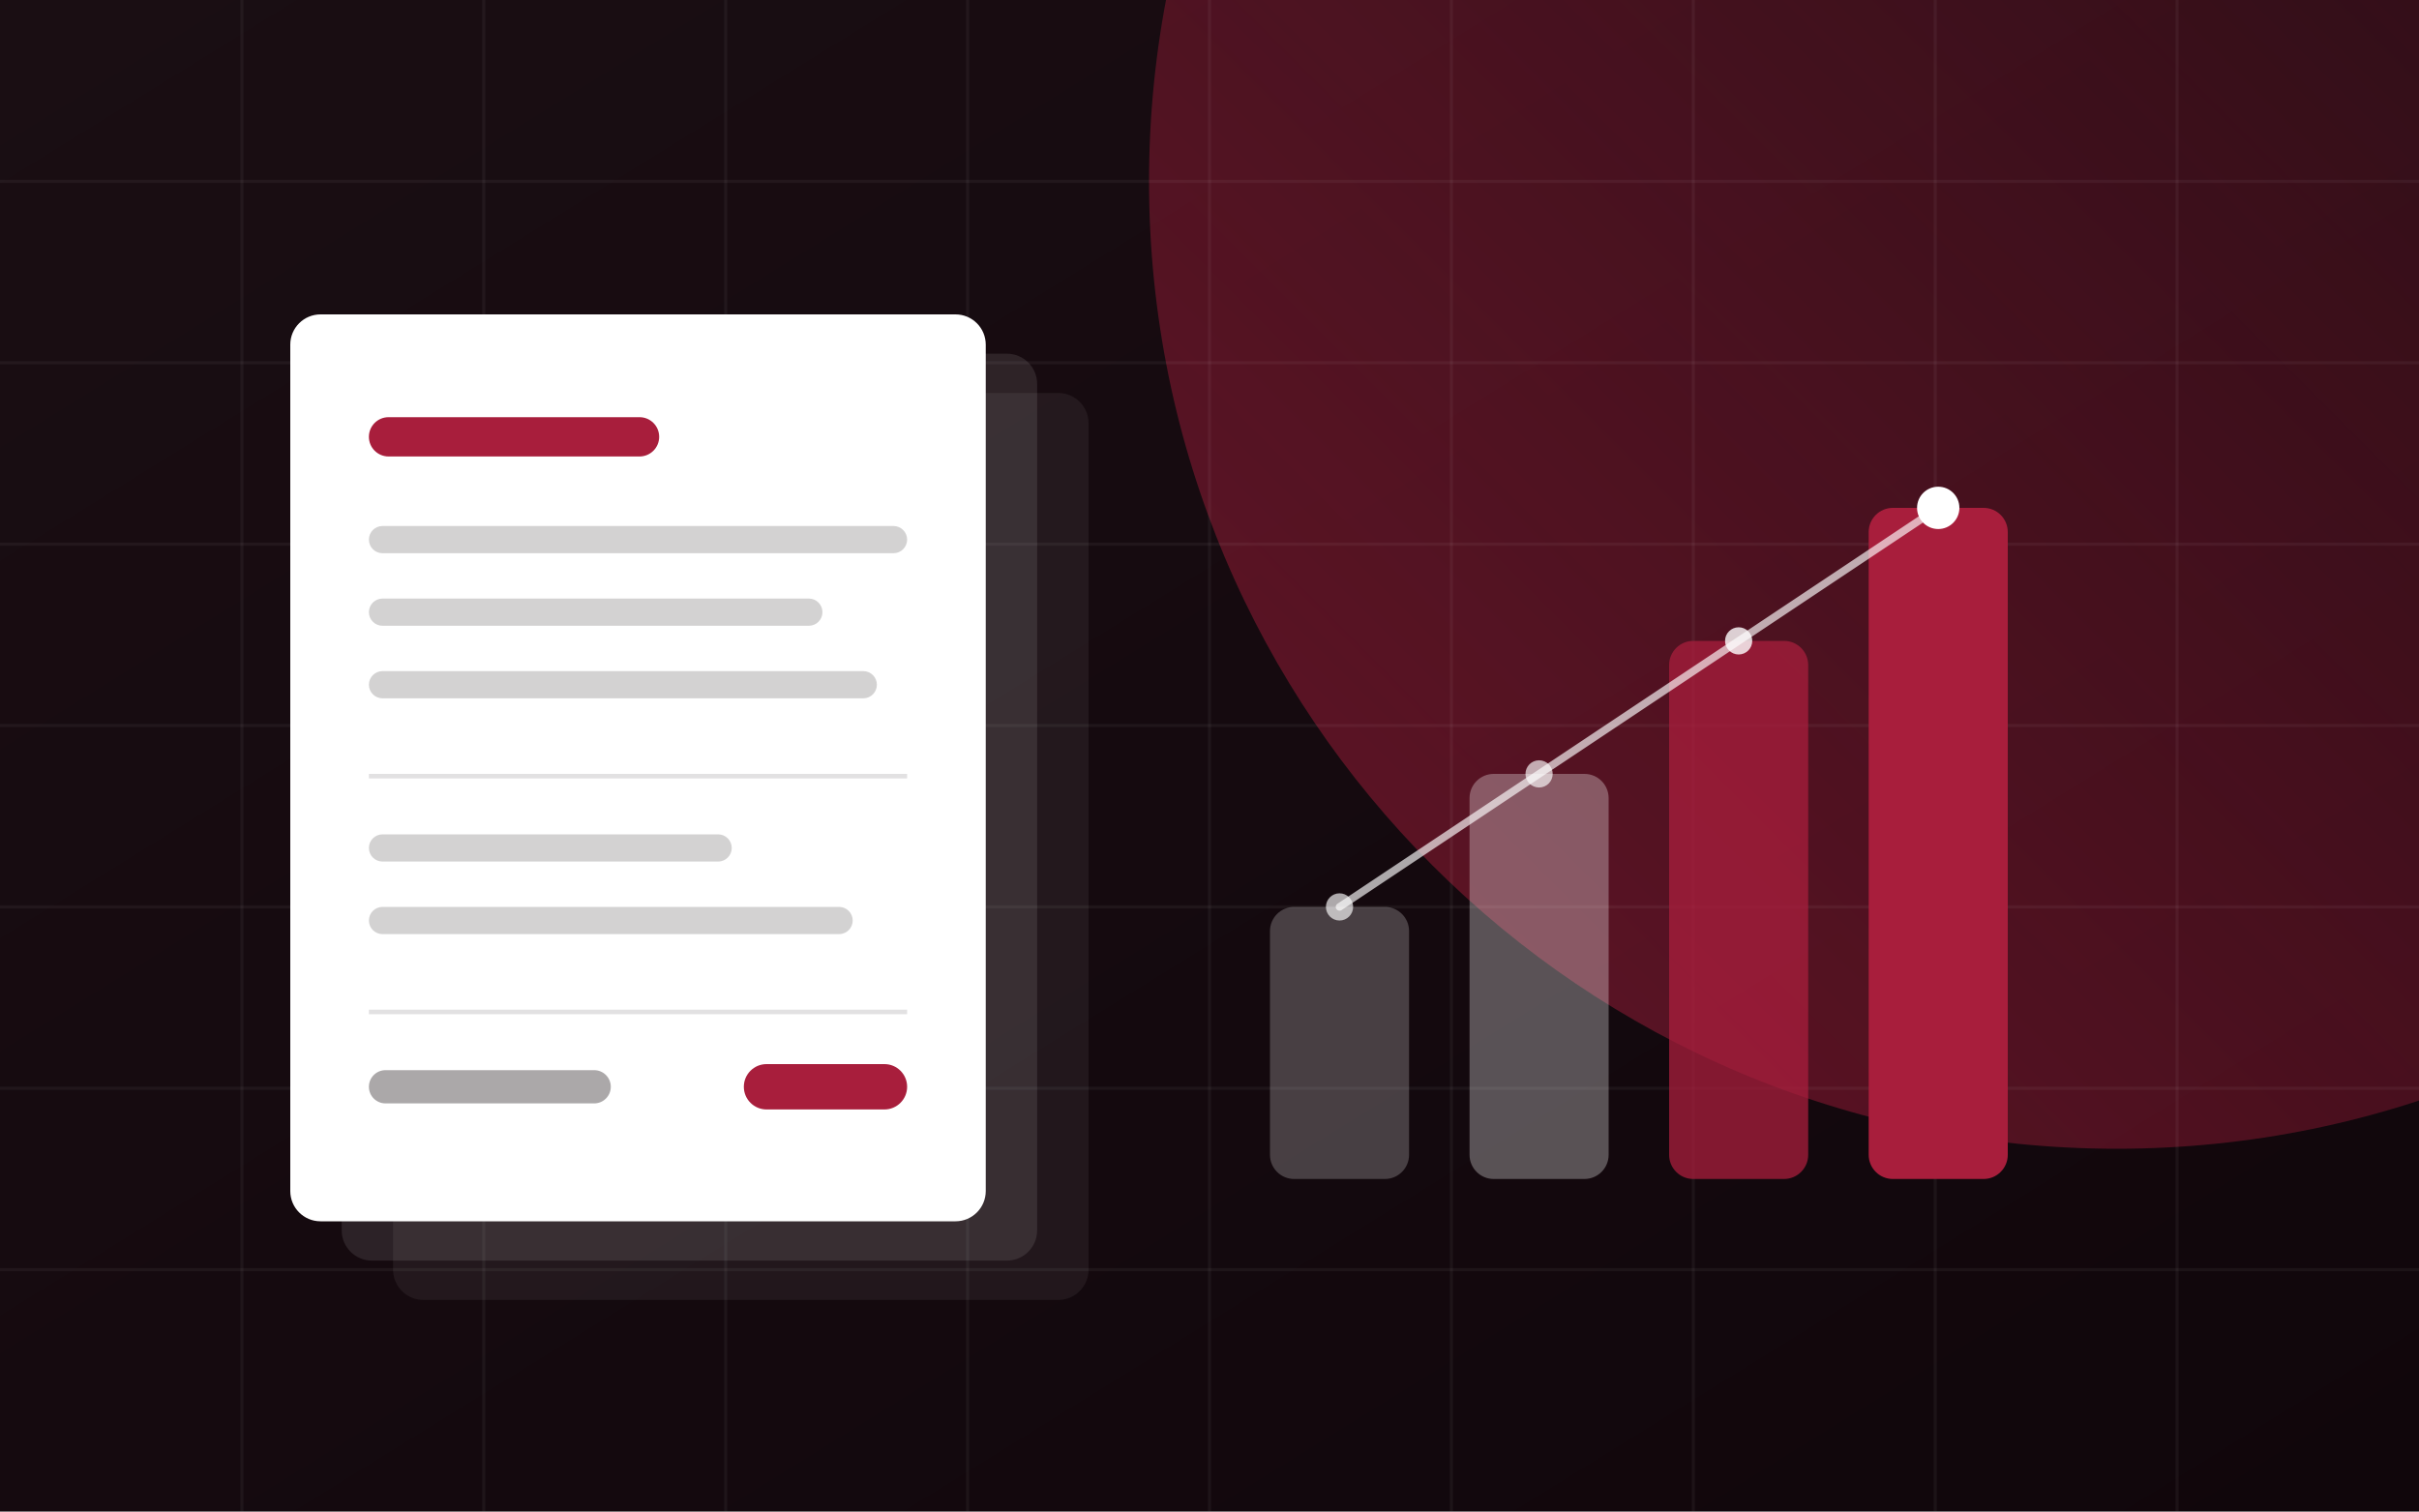
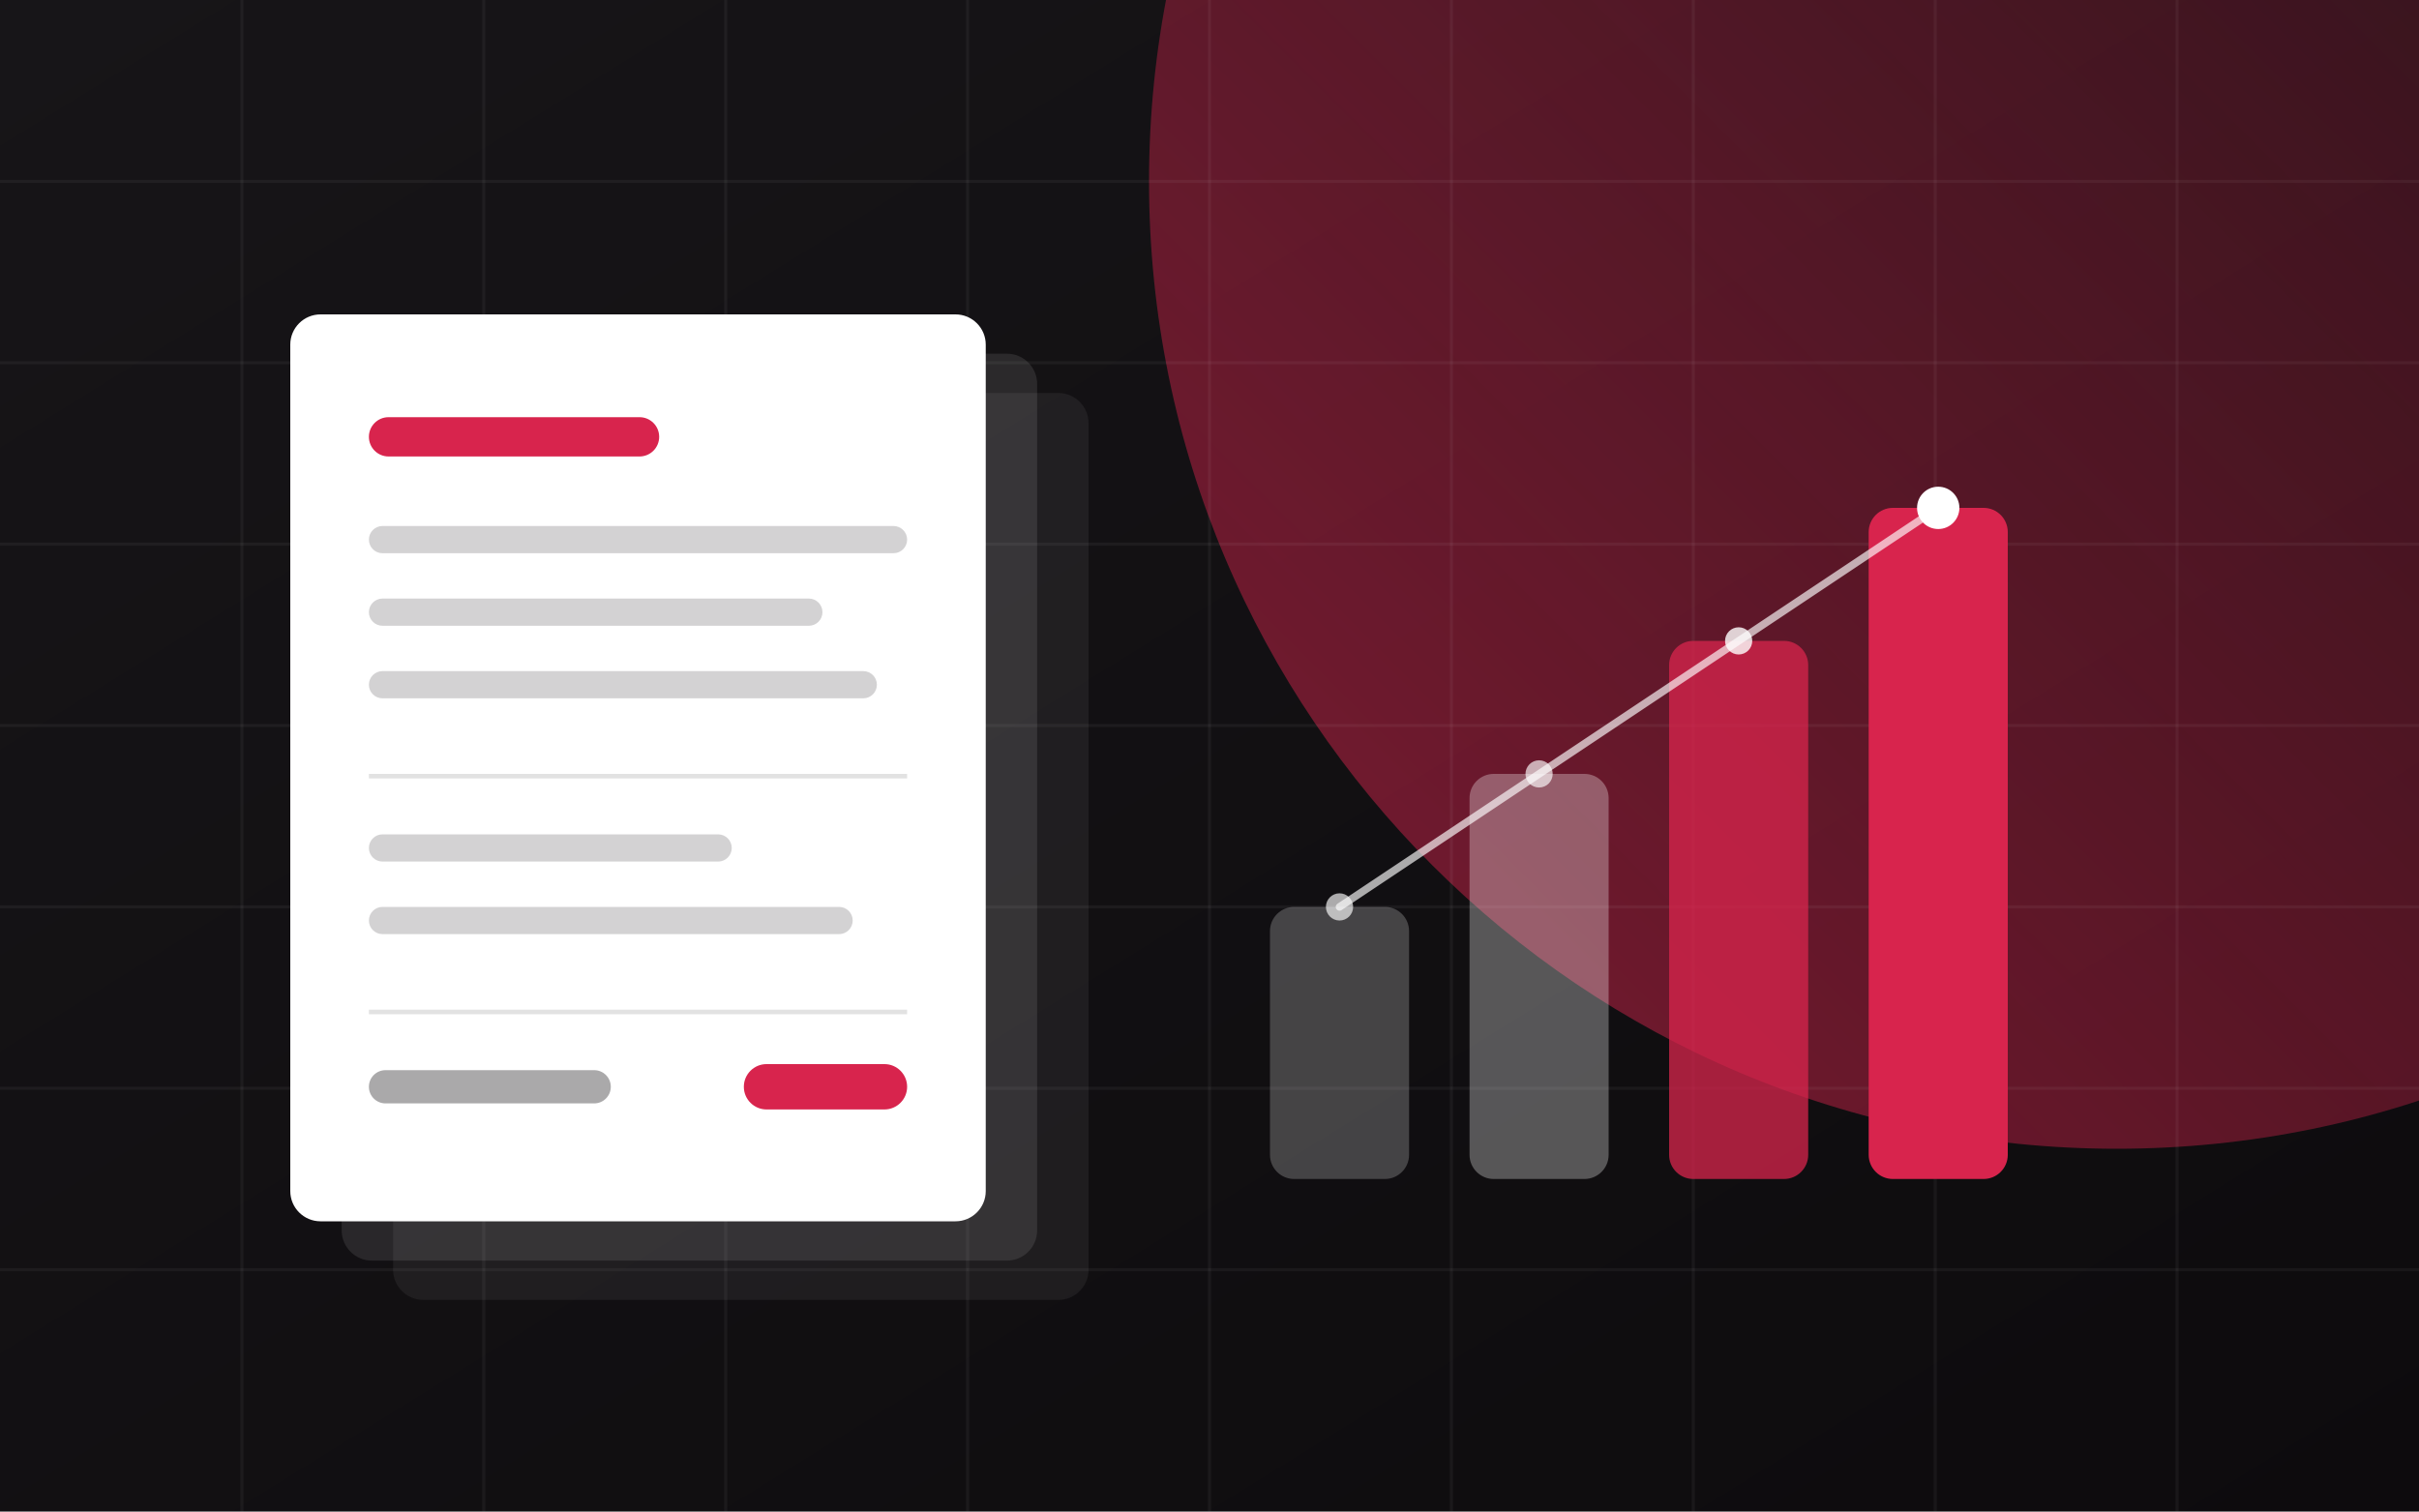
<svg xmlns="http://www.w3.org/2000/svg" viewBox="0 0 800 500" width="800" height="500" role="img">
  <defs>
    <linearGradient id="tg" x1="0" y1="0" x2="1" y2="1">
-       <stop offset="0%" stop-color="#1A0E13" />
-       <stop offset="100%" stop-color="#10060B" />
+       <stop offset="0%" stop-color="#171518" />
+       <stop offset="100%" stop-color="#0D0B0D" />
    </linearGradient>
    <linearGradient id="tglow" x1="0" y1="1" x2="1" y2="0">
-       <stop offset="0%" stop-color="#A81E3C" stop-opacity="0.55" />
-       <stop offset="100%" stop-color="#A81E3C" stop-opacity="0" />
+       <stop offset="0%" stop-color="#D8244D" stop-opacity="0.55" />
+       <stop offset="100%" stop-color="#D8244D" stop-opacity="0" />
    </linearGradient>
    <clipPath id="tclip">
      <rect width="800" height="500" />
    </clipPath>
  </defs>
  <g clip-path="url(#tclip)">
    <rect width="800" height="500" fill="url(#tg)" />
    <circle cx="700" cy="60" r="320" fill="url(#tglow)" />
    <g stroke="#FFFFFF" stroke-opacity="0.05" stroke-width="1">
      <path d="M0 60H800M0 120H800M0 180H800M0 240H800M0 300H800M0 360H800M0 420H800" />
      <path d="M80 0V500M160 0V500M240 0V500M320 0V500M400 0V500M480 0V500M560 0V500M640 0V500M720 0V500" />
    </g>
    <g transform="translate(96 104)">
      <rect x="34" y="26" width="230" height="300" rx="10" fill="#FFFFFF" fill-opacity="0.06" />
      <rect x="17" y="13" width="230" height="300" rx="10" fill="#FFFFFF" fill-opacity="0.10" />
      <rect x="0" y="0" width="230" height="300" rx="10" fill="#FFFFFF" />
-       <rect x="26" y="34" width="96" height="13" rx="6.5" fill="#A81E3C" />
-       <g fill="#10060B" fill-opacity="0.18">
+       <rect x="26" y="34" width="96" height="13" rx="6.5" fill="#D8244D" />
+       <g fill="#0D0B0D" fill-opacity="0.18">
        <rect x="26" y="70" width="178" height="9" rx="4.5" />
        <rect x="26" y="94" width="150" height="9" rx="4.5" />
        <rect x="26" y="118" width="168" height="9" rx="4.5" />
      </g>
-       <rect x="26" y="152" width="178" height="1.5" fill="#10060B" fill-opacity="0.12" />
-       <g fill="#10060B" fill-opacity="0.18">
+       <rect x="26" y="152" width="178" height="1.5" fill="#0D0B0D" fill-opacity="0.12" />
+       <g fill="#0D0B0D" fill-opacity="0.18">
        <rect x="26" y="172" width="120" height="9" rx="4.5" />
        <rect x="26" y="196" width="160" height="9" rx="4.5" />
      </g>
-       <rect x="26" y="230" width="178" height="1.5" fill="#10060B" fill-opacity="0.12" />
-       <rect x="26" y="250" width="80" height="11" rx="5.5" fill="#10060B" fill-opacity="0.35" />
-       <rect x="150" y="248" width="54" height="15" rx="7.5" fill="#A81E3C" />
+       <rect x="26" y="230" width="178" height="1.5" fill="#0D0B0D" fill-opacity="0.12" />
+       <rect x="26" y="250" width="80" height="11" rx="5.5" fill="#0D0B0D" fill-opacity="0.35" />
+       <rect x="150" y="248" width="54" height="15" rx="7.5" fill="#D8244D" />
    </g>
    <g transform="translate(420 150)">
      <rect x="0" y="150" width="46" height="90" rx="8" fill="#FFFFFF" fill-opacity="0.22" />
      <rect x="66" y="106" width="46" height="134" rx="8" fill="#FFFFFF" fill-opacity="0.30" />
-       <rect x="132" y="62" width="46" height="178" rx="8" fill="#A81E3C" fill-opacity="0.75" />
-       <rect x="198" y="18" width="46" height="222" rx="8" fill="#A81E3C" />
+       <rect x="132" y="62" width="46" height="178" rx="8" fill="#D8244D" fill-opacity="0.75" />
+       <rect x="198" y="18" width="46" height="222" rx="8" fill="#D8244D" />
      <path d="M23 150 L89 106 L155 62 L221 18" stroke="#FFFFFF" stroke-opacity="0.65" stroke-width="2.5" fill="none" stroke-linecap="round" stroke-linejoin="round" />
      <circle cx="23" cy="150" r="4.5" fill="#FFFFFF" fill-opacity="0.65" />
      <circle cx="89" cy="106" r="4.5" fill="#FFFFFF" fill-opacity="0.65" />
      <circle cx="155" cy="62" r="4.5" fill="#FFFFFF" fill-opacity="0.8" />
      <circle cx="221" cy="18" r="7" fill="#FFFFFF" />
    </g>
  </g>
</svg>
